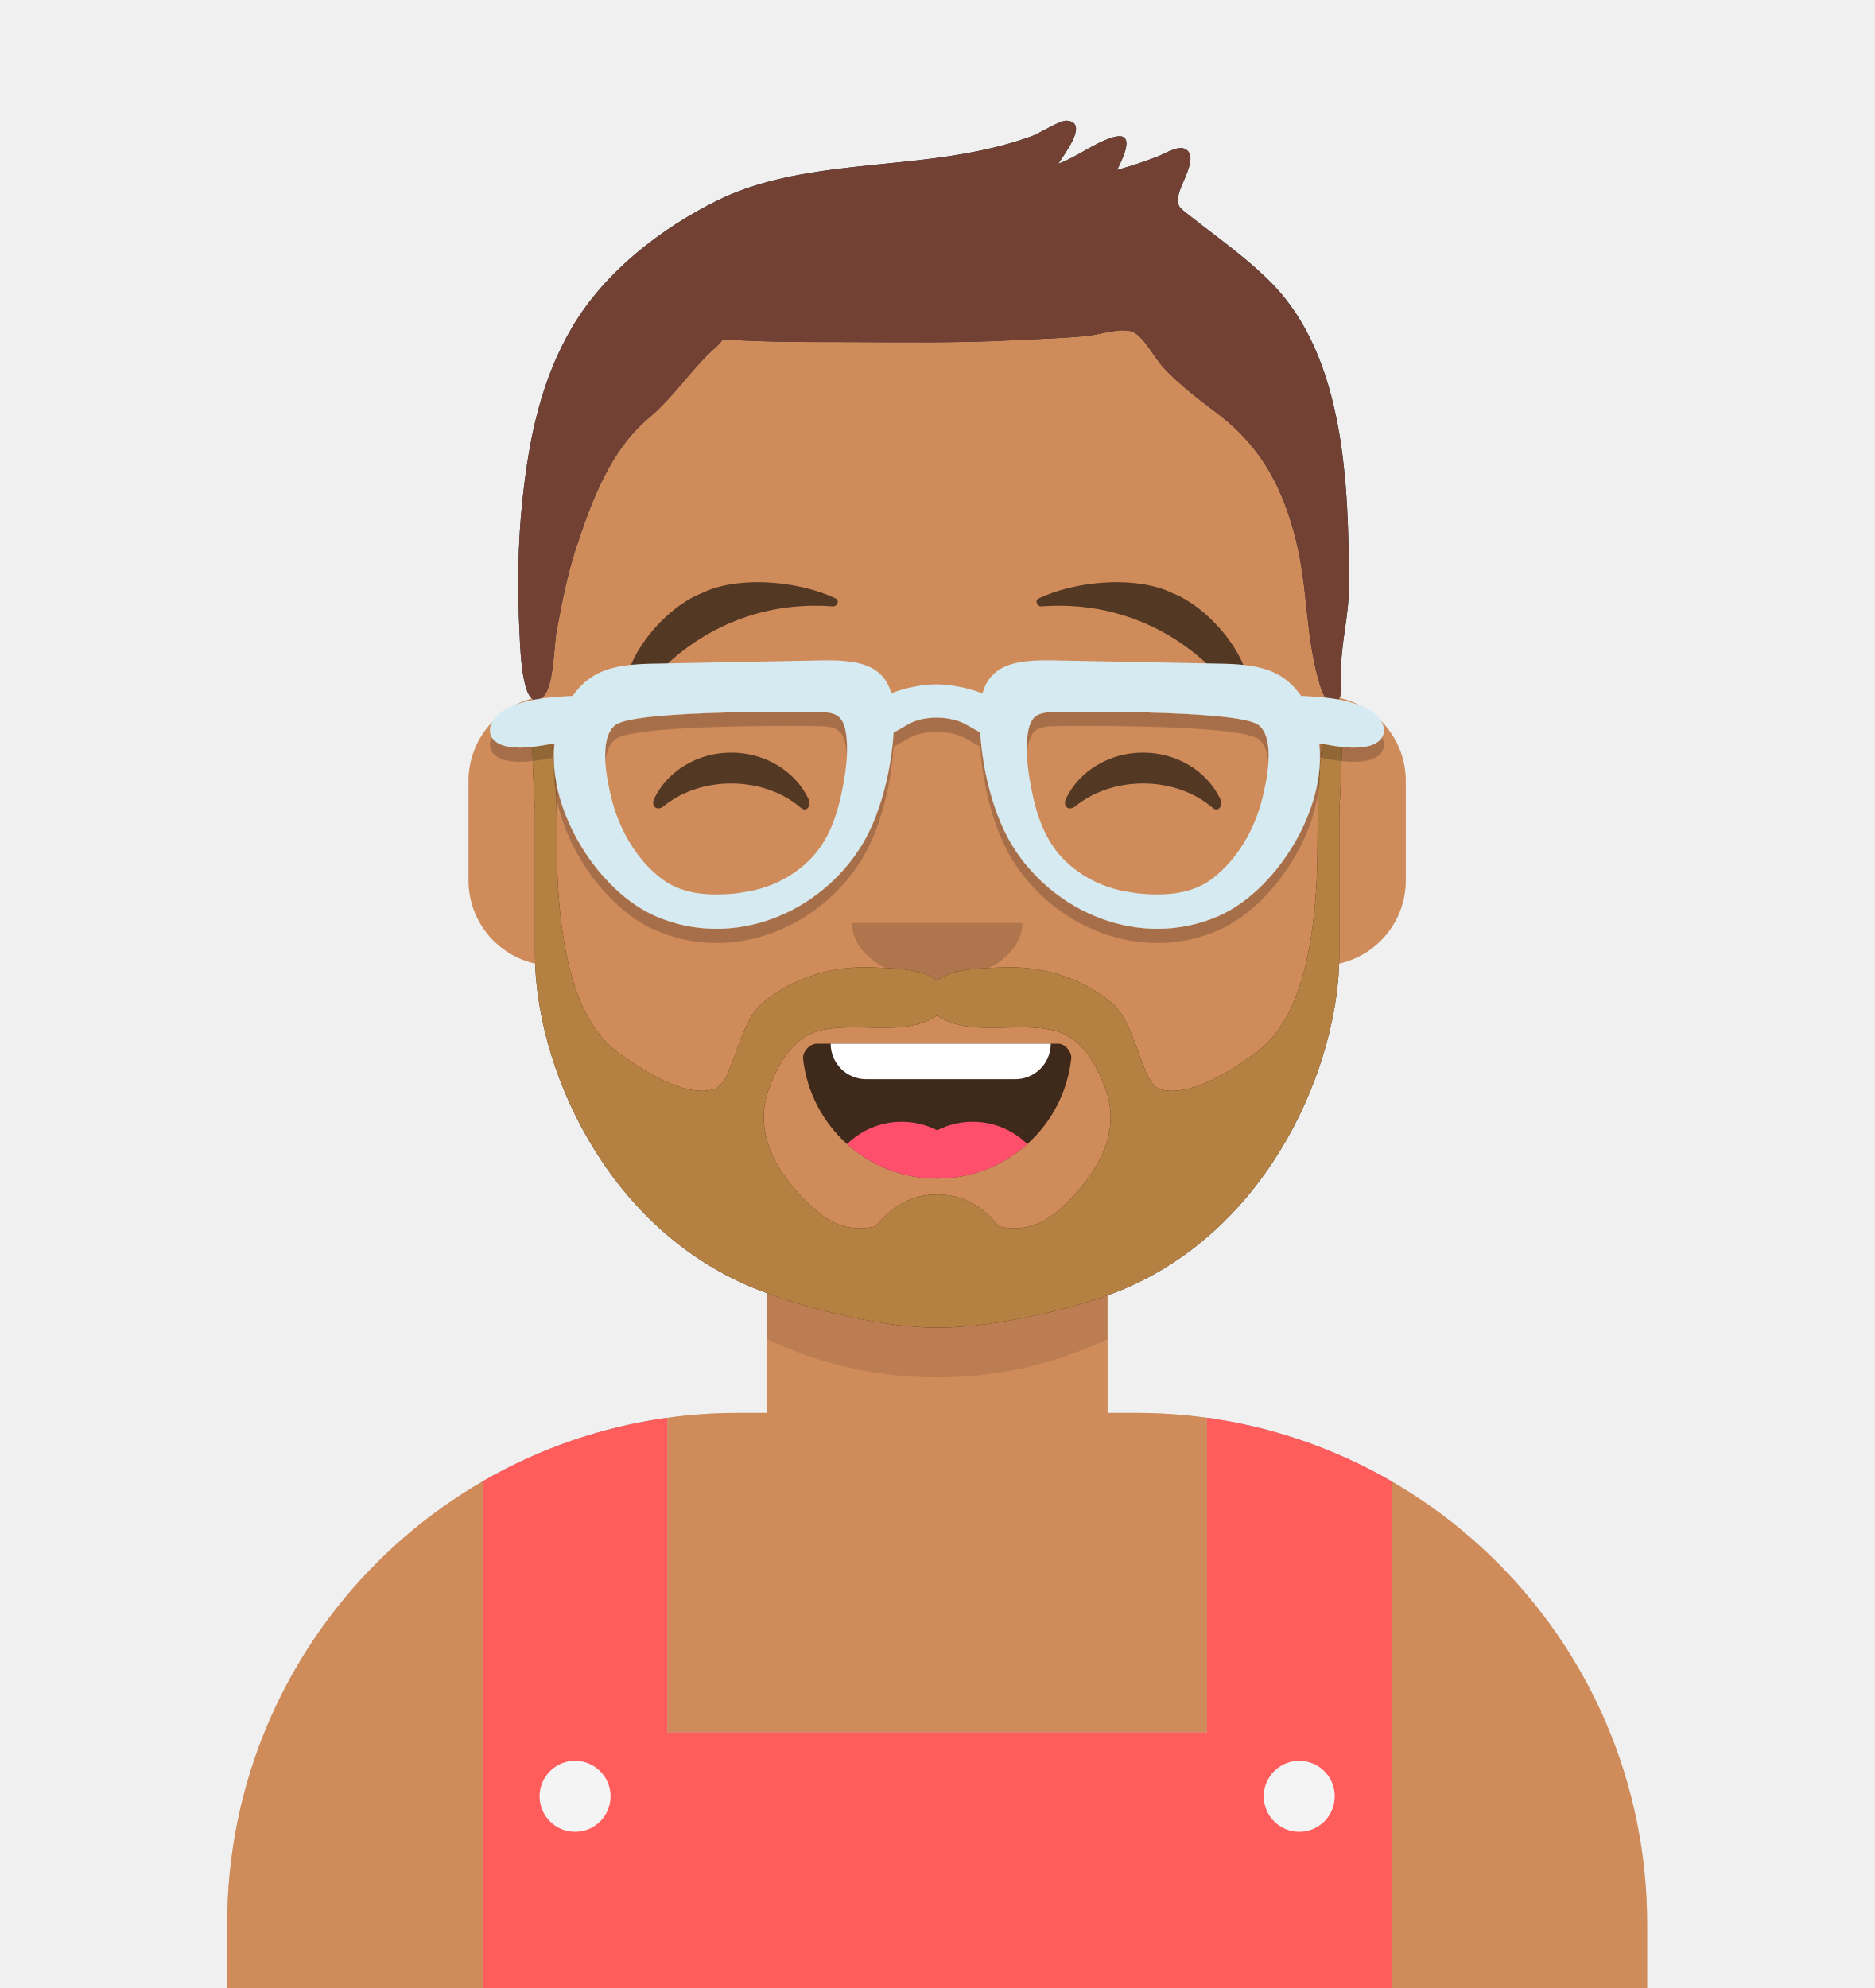
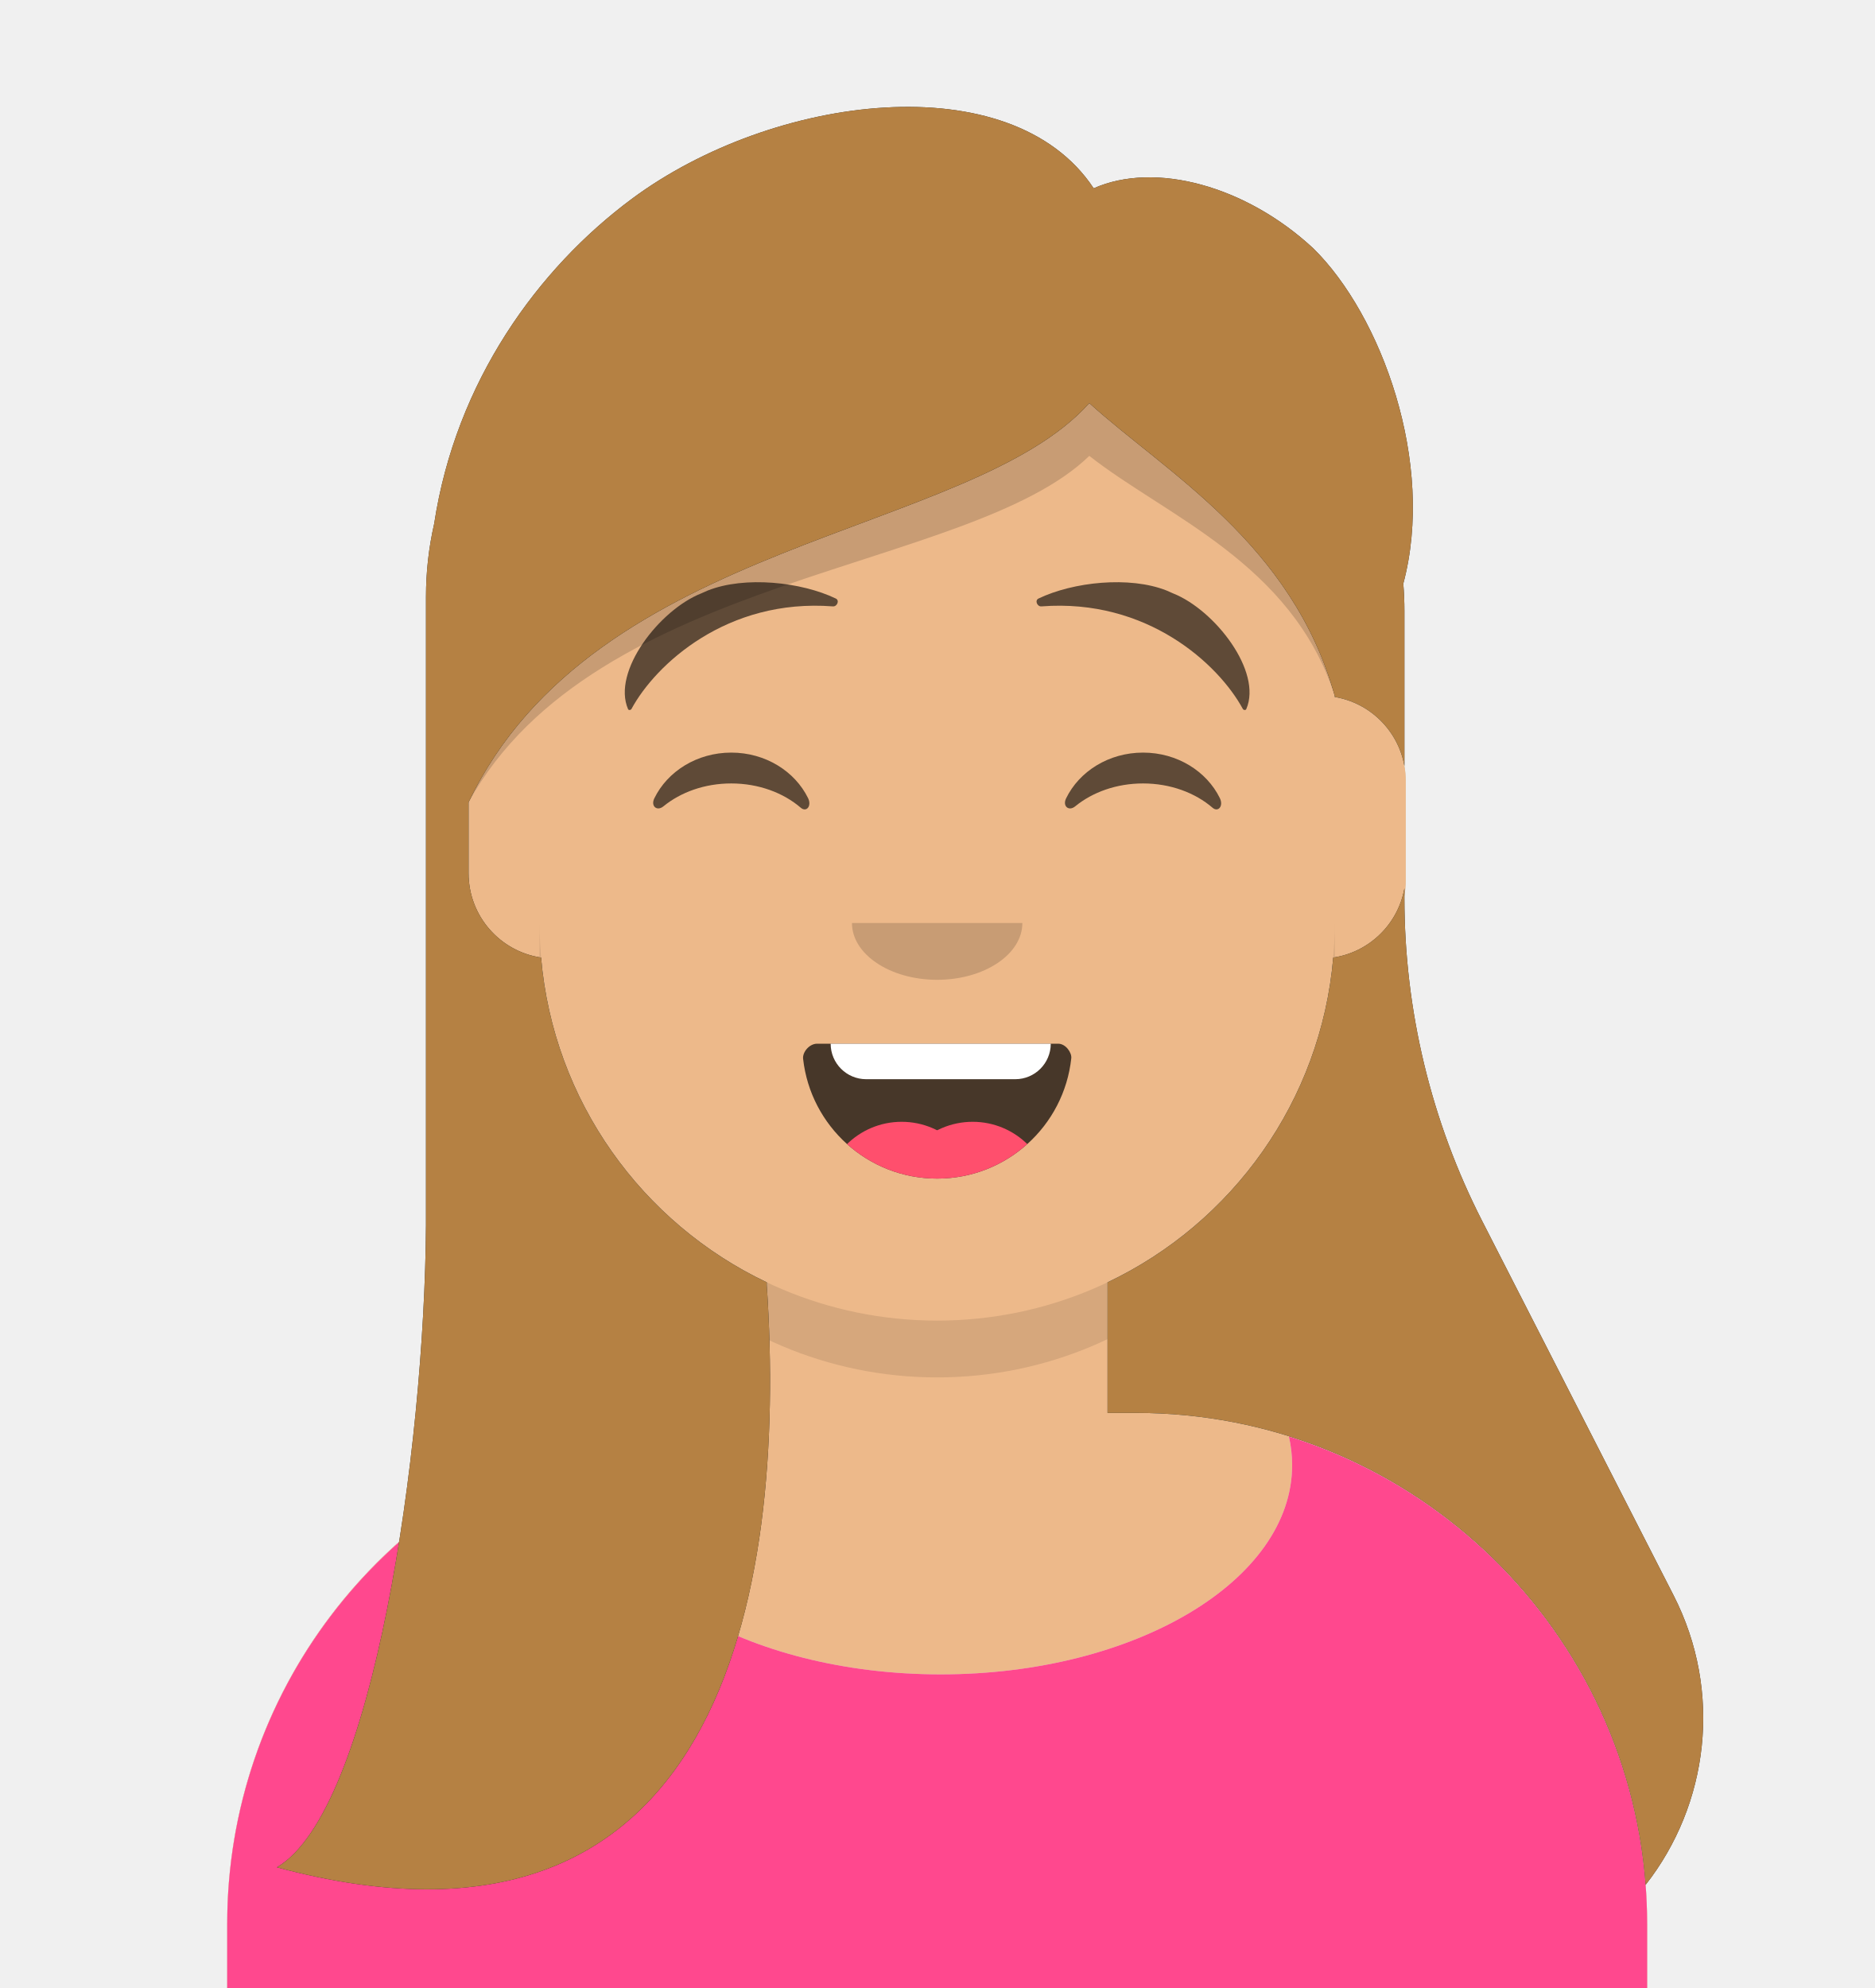
<svg xmlns="http://www.w3.org/2000/svg" xmlns:xlink="http://www.w3.org/1999/xlink" width="264px" height="280px" viewBox="0 0 264 280" version="1.1">
  <defs>
-     <circle id="react-path-1466009" cx="120" cy="120" r="120" />
-     <path d="M12,160 C12,226.274 65.726,280 132,280 C198.274,280 252,226.274 252,160 L264,160 L264,-1.42108547e-14 L-3.19744231e-14,-1.42108547e-14 L-3.19744231e-14,160 L12,160 Z" id="react-path-1466010" />
-     <path d="M124,144.611 L124,163 L128,163 L128,163 C167.765,163 200,195.235 200,235 L200,244 L0,244 L0,235 C-4.86974701e-15,195.235 32.235,163 72,163 L72,163 L76,163 L76,144.611 C58.763,136.422 46.372,119.687 44.305,99.881 C38.48,99.058 34,94.052 34,88 L34,74 C34,68.054 38.325,63.118 44,62.166 L44,56 L44,56 C44,25.072 69.072,5.68137151e-15 100,0 L100,0 L100,0 C130.928,-5.68137151e-15 156,25.072 156,56 L156,62.166 C161.675,63.118 166,68.054 166,74 L166,88 C166,94.052 161.52,99.058 155.695,99.881 C153.628,119.687 141.237,136.422 124,144.611 Z" id="react-path-1466011" />
+     <circle id="react-path-9935779" cx="120" cy="120" r="120" />
+     <path d="M12,160 C12,226.274 65.726,280 132,280 C198.274,280 252,226.274 252,160 L264,160 L264,-1.42108547e-14 L-3.19744231e-14,-1.42108547e-14 L-3.19744231e-14,160 L12,160 Z" id="react-path-9935780" />
+     <path d="M124,144.611 L124,163 L128,163 L128,163 C167.765,163 200,195.235 200,235 L200,244 L0,244 L0,235 C-4.86974701e-15,195.235 32.235,163 72,163 L72,163 L76,163 L76,144.611 C58.763,136.422 46.372,119.687 44.305,99.881 C38.48,99.058 34,94.052 34,88 L34,74 C34,68.054 38.325,63.118 44,62.166 L44,56 L44,56 C44,25.072 69.072,5.68137151e-15 100,0 L100,0 L100,0 C130.928,-5.68137151e-15 156,25.072 156,56 L156,62.166 C161.675,63.118 166,68.054 166,74 L166,88 C166,94.052 161.52,99.058 155.695,99.881 C153.628,119.687 141.237,136.422 124,144.611 Z" id="react-path-9935781" />
  </defs>
  <g id="Avataaar" stroke="none" stroke-width="1" fill="none" fill-rule="evenodd">
    <g transform="translate(-825, -1100)" id="Avataaar/Circle">
      <g transform="translate(825, 1100)">
        <g id="Mask" />
-         <g id="Avataaar" stroke-width="1" fill-rule="evenodd" mask="url(#react-mask-1466013)">
+         <g id="Avataaar" stroke-width="1" fill-rule="evenodd" mask="url(#react-mask-9935783)">
          <g id="Body" transform="translate(32, 36)">
-             <mask id="react-mask-1466014" fill="white">
-               <use xlink:href="#react-path-1466011" />
+             <mask id="react-mask-9935784" fill="white">
+               <use xlink:href="#react-path-9935781" />
            </mask>
-             <use fill="#D0C6AC" xlink:href="#react-path-1466011" />
-             <g id="Skin/👶🏽-03-Brown" mask="url(#react-mask-1466014)" fill="#D08B5B">
+             <use fill="#D0C6AC" xlink:href="#react-path-9935781" />
+             <g id="Skin/👶🏽-03-Brown" mask="url(#react-mask-9935784)" fill="#EDB98A">
              <g transform="translate(0, 0)" id="Color">
                <rect x="0" y="0" width="264" height="280" />
              </g>
            </g>
-             <path d="M156,79 L156,102 C156,132.928 130.928,158 100,158 C69.072,158 44,132.928 44,102 L44,79 L44,94 C44,124.928 69.072,150 100,150 C130.928,150 156,124.928 156,94 L156,79 Z" id="Neck-Shadow" fill-opacity="0.1" fill="#000000" mask="url(#react-mask-1466014)" />
+             <path d="M156,79 L156,102 C156,132.928 130.928,158 100,158 C69.072,158 44,132.928 44,102 L44,79 L44,94 C44,124.928 69.072,150 100,150 C130.928,150 156,124.928 156,94 L156,79 Z" id="Neck-Shadow" fill-opacity="0.1" fill="#000000" mask="url(#react-mask-9935784)" />
          </g>
-           <g id="Clothing/Overall" transform="translate(0, 170)">
+           <g id="Clothing/Shirt-Scoop-Neck" transform="translate(0, 170)">
            <defs>
-               <path d="M94,29.688 L94,74 L170,74 L170,29.688 C179.363,30.989 188.15,34.091 196,38.632 L196,110 L187,110 L77,110 L68,110 L68,38.632 C75.85,34.091 84.637,30.989 94,29.688 Z" id="react-path-1466015" />
+               <path d="M181.544,32.33 C210.784,41.488 232,68.792 232,101.052 L232,110 L32,110 L32,101.052 C32,68.397 53.739,40.82 83.534,32.002 C83.182,33.42 83,34.871 83,36.348 C83,52.629 105.162,65.828 132.5,65.828 C159.838,65.828 182,52.629 182,36.348 C182,34.985 181.845,33.644 181.544,32.33 Z" id="react-path-9935785" />
            </defs>
-             <mask id="react-mask-1466016" fill="white">
-               <use xlink:href="#react-path-1466015" />
+             <mask id="react-mask-9935786" fill="white">
+               <use xlink:href="#react-path-9935785" />
            </mask>
-             <use id="Overall" fill="#B7C1DB" fill-rule="evenodd" xlink:href="#react-path-1466015" />
-             <g id="Color/Palette/Gray-01" mask="url(#react-mask-1466016)" fill-rule="evenodd" fill="#FF5C5C">
+             <use id="Clothes" fill="#E6E6E6" fill-rule="evenodd" xlink:href="#react-path-9935785" />
+             <g id="Color/Palette/Gray-01" mask="url(#react-mask-9935786)" fill-rule="evenodd" fill="#FF488E">
              <rect id="🖍Color" x="0" y="0" width="264" height="110" />
            </g>
-             <circle id="Button" fill="#F4F4F4" fill-rule="evenodd" cx="81" cy="83" r="5" />
-             <circle id="Button" fill="#F4F4F4" fill-rule="evenodd" cx="183" cy="83" r="5" />
          </g>
          <g id="Face" transform="translate(76, 82)" fill="#000000">
            <g id="Mouth/Smile" transform="translate(2, 52)">
              <defs>
-                 <path d="M35.118,15.128 C36.176,24.62 44.226,32 54,32 C63.804,32 71.874,24.574 72.892,15.04 C72.974,14.273 72.117,13 71.043,13 C56.149,13 44.738,13 37.087,13 C36.007,13 35.012,14.178 35.118,15.128 Z" id="react-path-1466017" />
+                 <path d="M35.118,15.128 C36.176,24.62 44.226,32 54,32 C63.804,32 71.874,24.574 72.892,15.04 C72.974,14.273 72.117,13 71.043,13 C56.149,13 44.738,13 37.087,13 C36.007,13 35.012,14.178 35.118,15.128 Z" id="react-path-9935787" />
              </defs>
-               <mask id="react-mask-1466018" fill="white">
-                 <use xlink:href="#react-path-1466017" />
+               <mask id="react-mask-9935788" fill="white">
+                 <use xlink:href="#react-path-9935787" />
              </mask>
-               <use id="Mouth" fill-opacity="0.7" fill="#000000" fill-rule="evenodd" xlink:href="#react-path-1466017" />
-               <rect id="Teeth" fill="#FFFFFF" fill-rule="evenodd" mask="url(#react-mask-1466018)" x="39" y="2" width="31" height="16" rx="5" />
-               <g id="Tongue" stroke-width="1" fill-rule="evenodd" mask="url(#react-mask-1466018)" fill="#FF4F6D">
+               <use id="Mouth" fill-opacity="0.7" fill="#000000" fill-rule="evenodd" xlink:href="#react-path-9935787" />
+               <rect id="Teeth" fill="#FFFFFF" fill-rule="evenodd" mask="url(#react-mask-9935788)" x="39" y="2" width="31" height="16" rx="5" />
+               <g id="Tongue" stroke-width="1" fill-rule="evenodd" mask="url(#react-mask-9935788)" fill="#FF4F6D">
                <g transform="translate(38, 24)">
                  <circle cx="11" cy="11" r="11" />
                  <circle cx="21" cy="11" r="11" />
                </g>
              </g>
            </g>
            <g id="Nose/Default" transform="translate(28, 40)" fill-opacity="0.16">
              <path d="M16,8 C16,12.418 21.373,16 28,16 L28,16 C34.627,16 40,12.418 40,8" id="Nose" />
            </g>
            <g id="Eyes/Happy-😁" transform="translate(0, 8)" fill-opacity="0.6">
              <path d="M16.16,22.447 C18.007,18.649 22.164,16 26.998,16 C31.814,16 35.959,18.63 37.815,22.407 C38.367,23.529 37.582,24.447 36.791,23.767 C34.34,21.66 30.859,20.344 26.998,20.344 C23.257,20.344 19.874,21.579 17.438,23.572 C16.547,24.3 15.62,23.558 16.16,22.447 Z" id="Squint" />
              <path d="M74.16,22.447 C76.007,18.649 80.164,16 84.998,16 C89.814,16 93.959,18.63 95.815,22.407 C96.367,23.529 95.582,24.447 94.791,23.767 C92.34,21.66 88.859,20.344 84.998,20.344 C81.257,20.344 77.874,21.579 75.438,23.572 C74.547,24.3 73.62,23.558 74.16,22.447 Z" id="Squint" />
            </g>
            <g id="Eyebrow/Natural/Raised-Excited-Natural" fill-opacity="0.6">
              <path d="M22.766,1.578 L23.677,1.176 C28.919,-0.905 36.865,-0.033 41.723,2.299 C42.29,2.571 41.902,3.452 41.321,3.407 C26.402,2.256 16.358,11.553 12.946,17.847 C12.845,18.034 12.539,18.055 12.464,17.881 C10.156,12.562 16.913,3.896 22.766,1.578 Z" id="Eye-Browse-Reddit" />
              <path d="M80.766,1.578 L81.677,1.176 C86.919,-0.905 94.865,-0.033 99.723,2.299 C100.29,2.571 99.902,3.452 99.321,3.407 C84.402,2.256 74.358,11.553 70.946,17.847 C70.845,18.034 70.539,18.055 70.464,17.881 C68.156,12.562 74.913,3.896 80.766,1.578 Z" id="Eye-Browse-Reddit" transform="translate(85, 9) scale(-1, 1) translate(-85, -9) " />
            </g>
          </g>
          <g id="Top" stroke-width="1" fill-rule="evenodd">
            <defs>
-               <rect id="react-path-1466023" x="0" y="0" width="264" height="280" />
-               <path d="M180.15,39.92 C177.39,37.1 174.186,34.707 171.069,32.307 C170.382,31.777 169.683,31.261 169.011,30.712 C168.858,30.587 167.292,29.466 167.105,29.053 C166.654,28.06 166.915,28.833 166.977,27.649 C167.056,26.151 170.111,21.919 167.831,20.949 C166.828,20.522 165.04,21.658 164.078,22.033 C162.196,22.767 160.292,23.393 158.347,23.933 C159.279,22.076 161.055,18.359 157.716,19.354 C155.114,20.129 152.69,22.122 150.076,23.059 C150.941,21.642 154.4,17.248 151.274,17.002 C150.302,16.926 147.471,18.75 146.424,19.14 C143.287,20.305 140.083,21.059 136.79,21.653 C125.592,23.671 112.497,23.095 102.137,28.193 C94.149,32.124 86.263,38.222 81.648,45.988 C77.201,53.473 75.538,61.664 74.607,70.241 C73.924,76.536 73.868,83.043 74.188,89.36 C74.292,91.43 74.525,100.971 77.532,98.081 C79.03,96.642 79.019,90.828 79.396,88.86 C80.147,84.945 80.87,81.013 82.122,77.223 C84.328,70.544 86.931,63.43 92.427,58.83 C95.954,55.878 98.431,51.889 101.806,48.911 C103.322,47.574 102.165,47.713 104.603,47.889 C106.241,48.006 107.885,48.051 109.526,48.094 C113.322,48.193 117.124,48.168 120.921,48.181 C128.568,48.209 136.179,48.317 143.819,47.916 C147.214,47.739 150.618,47.642 154.004,47.328 C155.895,47.153 159.251,45.941 160.808,46.867 C162.233,47.714 163.713,50.482 164.736,51.615 C167.154,54.294 170.036,56.339 172.862,58.535 C178.757,63.115 181.732,68.867 183.523,76.023 C185.306,83.153 184.806,89.768 187.013,96.785 C187.402,98.018 188.429,100.145 189.695,98.239 C189.93,97.885 189.87,95.939 189.87,94.819 C189.87,90.3 191.014,86.908 191,82.359 C190.944,68.527 190.496,50.491 180.15,39.92 Z" id="react-path-1466022" />
-               <filter x="-0.8%" y="-2.0%" width="101.5%" height="108.0%" filterUnits="objectBoundingBox" id="react-filter-1466019">
-                 <feOffset dx="0" dy="2" in="SourceAlpha" result="shadowOffsetOuter1" />
-                 <feColorMatrix values="0 0 0 0 0   0 0 0 0 0   0 0 0 0 0  0 0 0 0.16 0" type="matrix" in="shadowOffsetOuter1" result="shadowMatrixOuter1" />
-                 <feMerge>
-                   <feMergeNode in="shadowMatrixOuter1" />
-                   <feMergeNode in="SourceGraphic" />
-                 </feMerge>
-               </filter>
+               <rect id="react-path-9935791" x="0" y="0" width="264" height="280" />
+               <path d="M21,157.541 L21,69.046 C21,65.514 21.398,62.075 22.152,58.771 C25.205,38.731 36.775,22.811 50,13 C69.905,-1.76 103.442,-6.018 115.047,11.522 C123.698,7.681 136.519,11.182 146,20 C155.565,29.415 163.2,50.197 158.657,67.204 C158.762,68.469 158.815,69.749 158.815,71.041 L158.815,92.892 C157.934,87.918 153.989,84.003 149,83.166 L149,83 C142.964,61.464 125.23,51.58 114.43,41.777 C97.535,60.673 44.823,60.74 27,98 L27,108 C27,114.019 31.431,119.002 37.209,119.867 C38.952,140.115 51.469,157.283 69,165.611 L69,166 C71.93,209.855 62.358,264.797 0,248 C13.606,240.038 20.808,189.056 21,157.541 Z M117,165.611 C134.531,157.283 147.048,140.115 148.791,119.867 C153.879,119.106 157.922,115.151 158.815,110.108 L158.815,111.47 L158.815,111.47 C158.815,127.299 162.573,142.901 169.778,156.994 L196.727,209.701 C203.69,223.32 201.646,239.174 192.791,250.469 C189.966,213.289 158.903,184 121,184 L121,184 L117,184 L117,165.611 Z" id="react-path-9935792" />
+               <path d="M65.18,77.737 C67.363,76.105 80.407,75.479 82.758,74.089 C83.492,73.655 84.061,73.216 84.5,72.78 C84.939,73.216 85.509,73.655 86.242,74.089 C88.593,75.479 101.637,76.105 103.82,77.737 C106.03,79.391 107.644,83.185 107.467,86.151 C107.255,89.71 103.361,98.203 93.672,99.181 C91.558,96.828 88.237,95.31 84.5,95.31 C80.763,95.31 77.442,96.828 75.328,99.181 C65.639,98.203 61.745,89.71 61.533,86.151 C61.357,83.185 62.97,79.391 65.18,77.737 M103.142,94.906 C103.143,94.906 103.145,94.905 103.146,94.905 C103.144,94.905 103.143,94.906 103.142,94.906 M65.845,94.901 C65.849,94.903 65.857,94.906 65.862,94.908 C65.857,94.906 65.851,94.903 65.845,94.901 M144.863,55.985 C144.474,50.03 143.278,44.152 142.234,38.286 C141.953,36.707 140.424,26 139.735,26 C139.502,35.109 138.702,44.08 137.67,53.139 C137.361,55.848 137.038,58.556 136.825,61.274 C136.654,63.47 136.96,66.122 136.428,68.246 C135.749,70.952 132.348,73.478 129.703,74.411 C123.103,76.737 117.598,67.108 111.961,64.291 C104.643,60.635 92.064,59.764 84.582,64.53 C76.936,59.764 64.357,60.635 57.039,64.291 C51.402,67.108 45.897,76.737 39.297,74.411 C36.652,73.478 33.25,70.952 32.572,68.246 C32.04,66.122 32.346,63.47 32.175,61.274 C31.962,58.556 31.639,55.848 31.33,53.139 C30.298,44.08 29.497,35.109 29.265,26 C28.576,26 27.047,36.707 26.766,38.286 C25.722,44.152 24.526,50.03 24.138,55.985 C23.739,62.105 24.215,68.167 25.47,74.163 C26.069,77.028 26.769,79.876 27.519,82.704 C28.353,85.847 27.199,91.966 27.572,95.192 C28.279,101.296 31.154,113.2 34.383,118.451 C35.944,120.989 37.773,122.574 39.816,124.619 C41.783,126.588 42.604,129.64 44.726,131.737 C48.682,135.645 54.446,137.971 60.366,138.543 C65.677,143.05 74.506,146 84.5,146 C94.495,146 103.323,143.05 108.635,138.543 C114.554,137.971 120.318,135.645 124.274,131.737 C126.396,129.64 127.217,126.588 129.184,124.619 C131.226,122.574 133.056,120.989 134.617,118.451 C137.846,113.2 140.721,101.296 141.428,95.192 C141.801,91.966 140.647,85.847 141.481,82.704 C142.232,79.876 142.931,77.028 143.531,74.163 C144.785,68.167 145.261,62.105 144.863,55.985 Z" id="react-path-9935793" />
            </defs>
-             <mask id="react-mask-1466021" fill="white">
-               <use xlink:href="#react-path-1466023" />
+             <mask id="react-mask-9935789" fill="white">
+               <use xlink:href="#react-path-9935791" />
            </mask>
            <g id="Mask" />
-             <g id="Top/Short-Hair/Short-Flat" mask="url(#react-mask-1466021)">
+             <g id="Top/Long-Hair/Straight" mask="url(#react-mask-9935789)">
              <g transform="translate(-1, 0)">
-                 <g id="Facial-Hair/Beard-Light" transform="translate(49, 72)">
-                   <defs>
-                     <path d="M101.428,98.169 C98.915,100.463 96.237,101.494 92.853,100.773 C92.271,100.649 89.896,96.235 84,96.235 C78.103,96.235 75.729,100.649 75.147,100.773 C71.762,101.494 69.085,100.463 66.571,98.169 C61.846,93.856 57.917,87.908 60.278,81.419 C61.508,78.037 63.51,74.324 67.151,73.246 C71.038,72.096 76.497,73.244 80.415,72.458 C81.684,72.204 83.071,71.751 84,71 C84.929,71.751 86.316,72.204 87.585,72.458 C91.503,73.244 96.961,72.096 100.849,73.246 C104.49,74.324 106.491,78.037 107.722,81.419 C110.083,87.908 106.154,93.856 101.428,98.169 M140.081,26 C136.671,34.4 137.988,44.858 137.357,53.676 C136.844,60.843 135.337,71.586 128.973,76.215 C125.718,78.582 119.794,82.56 115.542,81.45 C112.615,80.686 112.302,72.29 108.455,69.147 C104.092,65.582 98.643,64.016 93.149,64.258 C90.779,64.362 85.984,64.337 84,66.16 C82.016,64.337 77.222,64.362 74.851,64.258 C69.357,64.016 63.908,65.582 59.545,69.147 C55.698,72.29 55.386,80.686 52.458,81.45 C48.206,82.56 42.282,78.582 39.027,76.215 C32.662,71.586 31.156,60.843 30.643,53.676 C30.012,44.858 31.329,34.4 27.919,26 C26.26,26 27.354,42.129 27.354,42.129 L27.354,62.485 C27.386,77.773 36.935,100.655 58.108,109.393 C63.286,111.53 75.015,115 84,115 C92.985,115 104.714,111.86 109.892,109.723 C131.065,100.986 140.614,77.773 140.646,62.485 L140.646,42.129 C140.646,42.129 141.74,26 140.081,26" id="react-path-1466025" />
-                   </defs>
-                   <mask id="react-mask-1466024" fill="white">
-                     <use xlink:href="#react-path-1466025" />
+                 <g id="Hair" stroke-width="1" fill="none" fill-rule="evenodd" transform="translate(40, 15)">
+                   <mask id="react-mask-9935790" fill="white">
+                     <use xlink:href="#react-path-9935792" />
                  </mask>
-                   <use id="Lite-Beard" fill="#331B0C" fill-rule="evenodd" xlink:href="#react-path-1466025" />
-                   <g id="Color/Hair/Brown" mask="url(#react-mask-1466024)" fill="#B58143">
-                     <g transform="translate(-32, 0)" id="Color">
-                       <rect x="0" y="0" width="264" height="244" />
+                   <use fill="#272C2E" xlink:href="#react-path-9935792" />
+                   <g id="Skin/👶🏽-03-Brown" mask="url(#react-mask-9935790)" fill="#B58143">
+                     <g transform="translate(0, 0) " id="Color">
+                       <rect x="0" y="0" width="264" height="280" />
                    </g>
                  </g>
                </g>
-                 <mask id="react-mask-1466020" fill="white">
-                   <use xlink:href="#react-path-1466022" />
-                 </mask>
-                 <use id="Short-Hair" stroke="none" fill="#1F3140" fill-rule="evenodd" xlink:href="#react-path-1466022" />
-                 <g id="Skin/👶🏽-03-Brown" mask="url(#react-mask-1466020)" fill="#724133">
-                   <g transform="translate(0, 0) " id="Color">
-                     <rect x="0" y="0" width="264" height="280" />
-                   </g>
-                 </g>
-                 <g id="Top/_Resources/Prescription-01" fill="none" transform="translate(62, 85)" stroke-width="1">
-                   <defs>
-                     <filter x="-0.8%" y="-2.4%" width="101.5%" height="109.8%" filterUnits="objectBoundingBox" id="react-filter-1466026">
-                       <feOffset dx="0" dy="2" in="SourceAlpha" result="shadowOffsetOuter1" />
-                       <feColorMatrix values="0 0 0 0 0   0 0 0 0 0   0 0 0 0 0  0 0 0 0.2 0" type="matrix" in="shadowOffsetOuter1" result="shadowMatrixOuter1" />
-                       <feMerge>
-                         <feMergeNode in="shadowMatrixOuter1" />
-                         <feMergeNode in="SourceGraphic" />
-                       </feMerge>
-                     </filter>
-                   </defs>
-                   <g id="Glasses" filter="url(#react-filter-1466026)" transform="translate(8, 8)" fill="#D6EAF2">
-                     <path d="M46.249,7.275 C48.621,7.298 49.742,7.692 50.146,10.165 C50.555,12.671 50.157,15.487 49.685,17.955 C48.965,21.723 47.767,25.415 44.978,28.169 C43.508,29.619 41.717,30.775 39.811,31.564 C38.799,31.983 37.73,32.286 36.661,32.516 C36.349,32.583 33.682,32.95 35.318,32.764 C31.501,33.199 27.36,33.182 24.172,30.753 C20.64,28.06 18.22,23.8 17.157,19.556 C16.534,17.073 15.226,11.134 17.616,9.149 C20.353,6.875 46.249,7.275 46.249,7.275 L46.249,7.275 Z M22.218,0.49 C16.777,0.678 13.147,1.634 10.463,7.069 C5.546,17.03 13.963,31.969 23.352,36.039 C34.329,40.799 46.592,35.532 52.396,26.006 C55.469,20.962 57.022,13.323 56.922,7.504 C56.795,0.076 51.607,-0.13 45.509,0.034 L22.218,0.49 Z" id="Frame-Stuff" />
-                     <path d="M79.681,7.273 C77.309,7.295 76.188,7.689 75.784,10.163 C75.374,12.668 75.772,15.485 76.244,17.952 C76.965,21.72 78.163,25.412 80.952,28.166 C82.421,29.616 84.213,30.772 86.119,31.562 C87.131,31.981 88.2,32.284 89.268,32.513 C89.581,32.58 92.247,32.948 90.612,32.761 C94.429,33.197 98.57,33.179 101.757,30.75 C105.29,28.058 107.709,23.798 108.773,19.554 C109.396,17.071 110.703,11.132 108.314,9.147 C105.576,6.872 79.681,7.273 79.681,7.273 L79.681,7.273 Z M103.712,0.488 C109.152,0.675 112.783,1.632 115.466,7.067 C120.384,17.028 111.967,31.966 102.577,36.037 C91.6,40.797 79.338,35.529 73.534,26.004 C70.461,20.96 68.907,13.321 69.007,7.501 C69.135,0.074 74.323,-0.132 80.421,0.032 L103.712,0.488 Z" id="Frame-Stuff" />
-                     <path d="M13.197,4.927 C9.785,5.118 5.886,5.164 2.69,6.639 C-0.695,8.201 -1.218,11.739 3.049,12.226 C4.971,12.446 6.895,12.083 8.787,11.745 C10.337,11.468 12.442,11.558 13.906,10.966 C16.636,9.862 16.46,4.74 13.197,4.927" id="Frame-Stuff" />
-                     <path d="M112.735,4.927 C116.147,5.118 120.046,5.164 123.242,6.639 C126.626,8.201 127.149,11.739 122.882,12.226 C120.961,12.446 119.037,12.083 117.144,11.745 C115.595,11.468 113.49,11.558 112.025,10.966 C109.296,9.862 109.471,4.74 112.735,4.927" id="Frame-Stuff" />
-                     <path d="M73.109,7.013 C71.163,4.713 66.091,3.385 62.891,3.385 C59.691,3.385 54.768,4.713 52.822,7.013 C51.841,8.172 51.807,9.724 53.508,10.451 C55.626,11.357 57.517,9.714 59.213,8.855 C61.381,7.757 64.712,7.877 66.719,8.855 C68.427,9.688 70.305,11.357 72.423,10.451 C74.124,9.724 74.091,8.172 73.109,7.013" id="Frame-Stuff" />
-                   </g>
-                 </g>
+                 <path d="M67,113 C84.823,80.665 137.535,80.607 154.43,64.208 C165.208,72.698 182.892,79.267 188.963,97.869 C182.892,76.424 165.208,66.56 154.43,56.777 C137.535,75.673 84.823,75.74 67,113 Z" id="Shadow" fill-opacity="0.16" fill="#000000" fill-rule="evenodd" />
              </g>
            </g>
          </g>
        </g>
      </g>
    </g>
  </g>
</svg>
